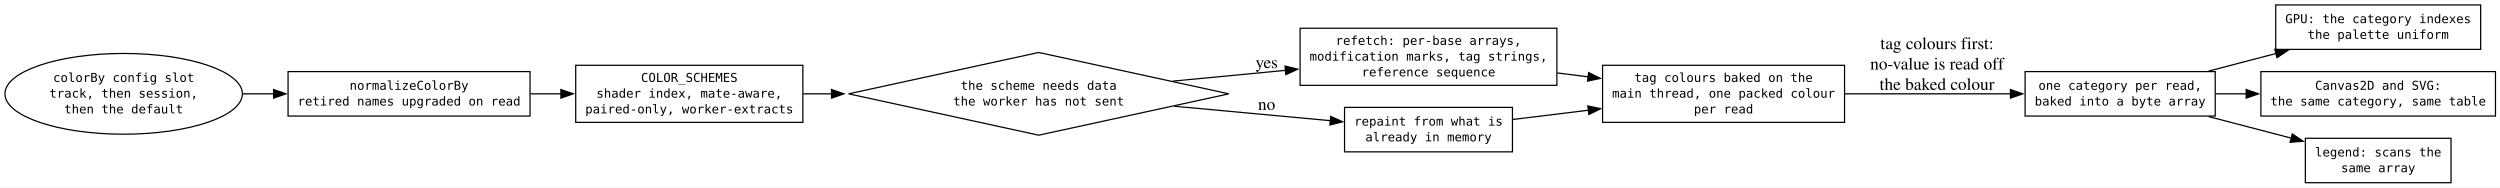
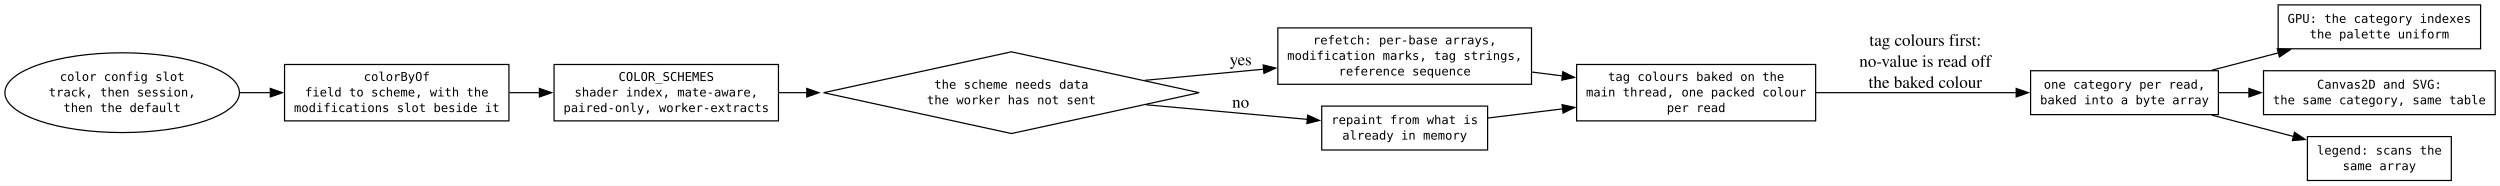
- <svg xmlns="http://www.w3.org/2000/svg" width="2025pt" height="152pt" viewBox="0.00 0.00 2025.00 152.00">
+ <svg xmlns="http://www.w3.org/2000/svg" width="2050pt" height="152pt" viewBox="0.00 0.00 2050.00 152.00">
  <g id="graph0" class="graph" transform="scale(1 1) rotate(0) translate(4 148)">
-     <polygon fill="white" stroke="none" points="-4,4 -4,-148 2021.33,-148 2021.33,4 -4,4" />
+     <polygon fill="white" stroke="none" points="-4,4 -4,-148 2046.08,-148 2046.08,4 -4,4" />
    <g id="node1" class="node">
-       <polygon fill="none" stroke="black" points="837.33,-105.5 683.33,-72 837.33,-38.5 991.33,-72 837.33,-105.5" />
-       <text xml:space="preserve" text-anchor="middle" x="837.33" y="-75.25" font-family="monospace" font-size="10.00">the scheme needs data</text>
-       <text xml:space="preserve" text-anchor="middle" x="837.33" y="-62.5" font-family="monospace" font-size="10.00">the worker has not sent</text>
+       <polygon fill="none" stroke="black" points="825.33,-105.5 671.33,-72 825.33,-38.5 979.33,-72 825.33,-105.5" />
+       <text xml:space="preserve" text-anchor="middle" x="825.33" y="-75.25" font-family="monospace" font-size="10.00">the scheme needs data</text>
+       <text xml:space="preserve" text-anchor="middle" x="825.33" y="-62.5" font-family="monospace" font-size="10.00">the worker has not sent</text>
    </g>
    <g id="node5" class="node">
-       <polygon fill="none" stroke="black" points="1257.08,-125.12 1049.08,-125.12 1049.08,-78.88 1257.08,-78.88 1257.08,-125.12" />
-       <text xml:space="preserve" text-anchor="middle" x="1153.08" y="-111.62" font-family="monospace" font-size="10.00">refetch: per-base arrays,</text>
-       <text xml:space="preserve" text-anchor="middle" x="1153.08" y="-98.88" font-family="monospace" font-size="10.00">modification marks, tag strings,</text>
-       <text xml:space="preserve" text-anchor="middle" x="1153.08" y="-86.12" font-family="monospace" font-size="10.00">reference sequence</text>
+       <polygon fill="none" stroke="black" points="1251.83,-125.12 1043.83,-125.12 1043.83,-78.88 1251.83,-78.88 1251.83,-125.12" />
+       <text xml:space="preserve" text-anchor="middle" x="1147.83" y="-111.62" font-family="monospace" font-size="10.00">refetch: per-base arrays,</text>
+       <text xml:space="preserve" text-anchor="middle" x="1147.83" y="-98.88" font-family="monospace" font-size="10.00">modification marks, tag strings,</text>
+       <text xml:space="preserve" text-anchor="middle" x="1147.83" y="-86.12" font-family="monospace" font-size="10.00">reference sequence</text>
    </g>
    <g id="edge4" class="edge">
-       <path fill="none" stroke="black" d="M945.87,-82.28C975.36,-85.1 1007.45,-88.17 1037.33,-91.03" />
-       <polygon fill="black" stroke="black" points="1036.87,-94.5 1047.15,-91.97 1037.53,-87.53 1036.87,-94.5" />
-       <text xml:space="preserve" text-anchor="middle" x="1020.21" y="-92.89" font-family="Times,serif" font-size="14.00"> yes</text>
+       <path fill="none" stroke="black" d="M934.84,-82.16C966.27,-85.1 1000.68,-88.32 1032.46,-91.29" />
+       <polygon fill="black" stroke="black" points="1031.8,-94.75 1042.08,-92.19 1032.45,-87.78 1031.8,-94.75" />
+       <text xml:space="preserve" text-anchor="middle" x="1011.58" y="-94.52" font-family="Times,serif" font-size="14.00"> yes</text>
    </g>
    <g id="node6" class="node">
-       <polygon fill="none" stroke="black" points="1221.08,-61 1085.08,-61 1085.08,-25 1221.08,-25 1221.08,-61" />
-       <text xml:space="preserve" text-anchor="middle" x="1153.08" y="-46.25" font-family="monospace" font-size="10.00">repaint from what is</text>
-       <text xml:space="preserve" text-anchor="middle" x="1153.08" y="-33.5" font-family="monospace" font-size="10.00">already in memory</text>
+       <polygon fill="none" stroke="black" points="1215.83,-61 1079.83,-61 1079.83,-25 1215.83,-25 1215.83,-61" />
+       <text xml:space="preserve" text-anchor="middle" x="1147.83" y="-46.25" font-family="monospace" font-size="10.00">repaint from what is</text>
+       <text xml:space="preserve" text-anchor="middle" x="1147.83" y="-33.5" font-family="monospace" font-size="10.00">already in memory</text>
    </g>
    <g id="edge5" class="edge">
-       <path fill="none" stroke="black" d="M947.19,-61.94C988.91,-58.08 1035.65,-53.76 1073.94,-50.22" />
-       <polygon fill="black" stroke="black" points="1073.87,-53.74 1083.51,-49.34 1073.23,-46.77 1073.87,-53.74" />
-       <text xml:space="preserve" text-anchor="middle" x="1020.21" y="-58.96" font-family="Times,serif" font-size="14.00"> no</text>
+       <path fill="none" stroke="black" d="M935.73,-62.1C979.24,-58.16 1028.31,-53.72 1068.19,-50.12" />
+       <polygon fill="black" stroke="black" points="1068.3,-53.62 1077.94,-49.23 1067.67,-46.65 1068.3,-53.62" />
+       <text xml:space="preserve" text-anchor="middle" x="1011.58" y="-59.71" font-family="Times,serif" font-size="14.00"> no</text>
    </g>
    <g id="node2" class="node">
      <ellipse fill="none" stroke="black" cx="96.17" cy="-72" rx="96.17" ry="32.7" />
-       <text xml:space="preserve" text-anchor="middle" x="96.17" y="-81.62" font-family="monospace" font-size="10.00">colorBy config slot</text>
+       <text xml:space="preserve" text-anchor="middle" x="96.17" y="-81.62" font-family="monospace" font-size="10.00">color config slot</text>
      <text xml:space="preserve" text-anchor="middle" x="96.17" y="-68.88" font-family="monospace" font-size="10.00">track, then session,</text>
      <text xml:space="preserve" text-anchor="middle" x="96.17" y="-56.12" font-family="monospace" font-size="10.00">then the default</text>
    </g>
    <g id="node3" class="node">
-       <polygon fill="none" stroke="black" points="425.33,-90 229.33,-90 229.33,-54 425.33,-54 425.33,-90" />
-       <text xml:space="preserve" text-anchor="middle" x="327.33" y="-75.25" font-family="monospace" font-size="10.00">normalizeColorBy</text>
-       <text xml:space="preserve" text-anchor="middle" x="327.33" y="-62.5" font-family="monospace" font-size="10.00">retired names upgraded on read</text>
+       <polygon fill="none" stroke="black" points="413.33,-95.12 229.33,-95.12 229.33,-48.88 413.33,-48.88 413.33,-95.12" />
+       <text xml:space="preserve" text-anchor="middle" x="321.33" y="-81.62" font-family="monospace" font-size="10.00">colorByOf</text>
+       <text xml:space="preserve" text-anchor="middle" x="321.33" y="-68.88" font-family="monospace" font-size="10.00">field to scheme, with the</text>
+       <text xml:space="preserve" text-anchor="middle" x="321.33" y="-56.12" font-family="monospace" font-size="10.00">modifications slot beside it</text>
    </g>
    <g id="edge1" class="edge">
-       <path fill="none" stroke="black" d="M192.69,-72C200.97,-72 209.38,-72 217.75,-72" />
-       <polygon fill="black" stroke="black" points="217.6,-75.5 227.6,-72 217.6,-68.5 217.6,-75.5" />
+       <path fill="none" stroke="black" d="M192.78,-72C201.08,-72 209.49,-72 217.84,-72" />
+       <polygon fill="black" stroke="black" points="217.65,-75.5 227.65,-72 217.65,-68.5 217.65,-75.5" />
    </g>
    <g id="node4" class="node">
-       <polygon fill="none" stroke="black" points="646.33,-95.12 462.33,-95.12 462.33,-48.88 646.33,-48.88 646.33,-95.12" />
-       <text xml:space="preserve" text-anchor="middle" x="554.33" y="-81.62" font-family="monospace" font-size="10.00">COLOR_SCHEMES</text>
-       <text xml:space="preserve" text-anchor="middle" x="554.33" y="-68.88" font-family="monospace" font-size="10.00">shader index, mate-aware,</text>
-       <text xml:space="preserve" text-anchor="middle" x="554.33" y="-56.12" font-family="monospace" font-size="10.00">paired-only, worker-extracts</text>
+       <polygon fill="none" stroke="black" points="634.33,-95.12 450.33,-95.12 450.33,-48.88 634.33,-48.88 634.33,-95.12" />
+       <text xml:space="preserve" text-anchor="middle" x="542.33" y="-81.62" font-family="monospace" font-size="10.00">COLOR_SCHEMES</text>
+       <text xml:space="preserve" text-anchor="middle" x="542.33" y="-68.88" font-family="monospace" font-size="10.00">shader index, mate-aware,</text>
+       <text xml:space="preserve" text-anchor="middle" x="542.33" y="-56.12" font-family="monospace" font-size="10.00">paired-only, worker-extracts</text>
    </g>
    <g id="edge2" class="edge">
-       <path fill="none" stroke="black" d="M425.71,-72C433.96,-72 442.32,-72 450.6,-72" />
-       <polygon fill="black" stroke="black" points="450.33,-75.5 460.33,-72 450.33,-68.5 450.33,-75.5" />
+       <path fill="none" stroke="black" d="M413.62,-72C421.85,-72 430.22,-72 438.54,-72" />
+       <polygon fill="black" stroke="black" points="438.33,-75.5 448.33,-72 438.33,-68.5 438.33,-75.5" />
    </g>
    <g id="edge3" class="edge">
-       <path fill="none" stroke="black" d="M646.57,-72C654.05,-72 661.75,-72 669.55,-72" />
-       <polygon fill="black" stroke="black" points="669.55,-75.5 679.55,-72 669.55,-68.5 669.55,-75.5" />
+       <path fill="none" stroke="black" d="M634.57,-72C642.05,-72 649.75,-72 657.55,-72" />
+       <polygon fill="black" stroke="black" points="657.55,-75.5 667.55,-72 657.55,-68.5 657.55,-75.5" />
    </g>
    <g id="node7" class="node">
-       <polygon fill="none" stroke="black" points="1490.08,-95.12 1294.08,-95.12 1294.08,-48.88 1490.08,-48.88 1490.08,-95.12" />
-       <text xml:space="preserve" text-anchor="middle" x="1392.08" y="-81.62" font-family="monospace" font-size="10.00">tag colours baked on the</text>
-       <text xml:space="preserve" text-anchor="middle" x="1392.08" y="-68.88" font-family="monospace" font-size="10.00">main thread, one packed colour</text>
-       <text xml:space="preserve" text-anchor="middle" x="1392.08" y="-56.12" font-family="monospace" font-size="10.00">per read</text>
+       <polygon fill="none" stroke="black" points="1484.83,-95.12 1288.83,-95.12 1288.83,-48.88 1484.83,-48.88 1484.83,-95.12" />
+       <text xml:space="preserve" text-anchor="middle" x="1386.83" y="-81.62" font-family="monospace" font-size="10.00">tag colours baked on the</text>
+       <text xml:space="preserve" text-anchor="middle" x="1386.83" y="-68.88" font-family="monospace" font-size="10.00">main thread, one packed colour</text>
+       <text xml:space="preserve" text-anchor="middle" x="1386.83" y="-56.12" font-family="monospace" font-size="10.00">per read</text>
    </g>
    <g id="edge6" class="edge">
-       <path fill="none" stroke="black" d="M1257.35,-88.93C1265.66,-87.88 1274.08,-86.81 1282.44,-85.75" />
-       <polygon fill="black" stroke="black" points="1282.79,-89.24 1292.27,-84.51 1281.91,-82.29 1282.79,-89.24" />
+       <path fill="none" stroke="black" d="M1252.1,-88.93C1260.41,-87.88 1268.83,-86.81 1277.19,-85.75" />
+       <polygon fill="black" stroke="black" points="1277.54,-89.24 1287.02,-84.51 1276.66,-82.29 1277.54,-89.24" />
    </g>
    <g id="edge7" class="edge">
-       <path fill="none" stroke="black" d="M1221.36,-51.23C1240.5,-53.57 1261.85,-56.19 1282.77,-58.75" />
-       <polygon fill="black" stroke="black" points="1282.14,-62.2 1292.49,-59.94 1282.99,-55.25 1282.14,-62.2" />
+       <path fill="none" stroke="black" d="M1216.11,-51.23C1235.25,-53.57 1256.6,-56.19 1277.52,-58.75" />
+       <polygon fill="black" stroke="black" points="1276.89,-62.2 1287.24,-59.94 1277.74,-55.25 1276.89,-62.2" />
    </g>
    <g id="node8" class="node">
-       <polygon fill="none" stroke="black" points="1790.33,-90 1636.33,-90 1636.33,-54 1790.33,-54 1790.33,-90" />
-       <text xml:space="preserve" text-anchor="middle" x="1713.33" y="-75.25" font-family="monospace" font-size="10.00">one category per read,</text>
-       <text xml:space="preserve" text-anchor="middle" x="1713.33" y="-62.5" font-family="monospace" font-size="10.00">baked into a byte array</text>
+       <polygon fill="none" stroke="black" points="1815.08,-90 1661.08,-90 1661.08,-54 1815.08,-54 1815.08,-90" />
+       <text xml:space="preserve" text-anchor="middle" x="1738.08" y="-75.25" font-family="monospace" font-size="10.00">one category per read,</text>
+       <text xml:space="preserve" text-anchor="middle" x="1738.08" y="-62.5" font-family="monospace" font-size="10.00">baked into a byte array</text>
    </g>
    <g id="edge8" class="edge">
-       <path fill="none" stroke="black" d="M1490.17,-72C1533.02,-72 1583.01,-72 1624.71,-72" />
-       <polygon fill="black" stroke="black" points="1624.45,-75.5 1634.45,-72 1624.45,-68.5 1624.45,-75.5" />
-       <text xml:space="preserve" text-anchor="middle" x="1563.21" y="-108.2" font-family="Times,serif" font-size="14.00"> tag colours first:</text>
-       <text xml:space="preserve" text-anchor="middle" x="1563.21" y="-91.7" font-family="Times,serif" font-size="14.00"> no-value is read off</text>
-       <text xml:space="preserve" text-anchor="middle" x="1563.21" y="-75.2" font-family="Times,serif" font-size="14.00"> the baked colour</text>
+       <path fill="none" stroke="black" d="M1485.12,-72C1536.61,-72 1599.35,-72 1649.34,-72" />
+       <polygon fill="black" stroke="black" points="1649.27,-75.5 1659.27,-72 1649.27,-68.5 1649.27,-75.5" />
+       <text xml:space="preserve" text-anchor="middle" x="1572.96" y="-110.45" font-family="Times,serif" font-size="14.00"> tag colours first:</text>
+       <text xml:space="preserve" text-anchor="middle" x="1572.96" y="-93.2" font-family="Times,serif" font-size="14.00"> no-value is read off</text>
+       <text xml:space="preserve" text-anchor="middle" x="1572.96" y="-75.95" font-family="Times,serif" font-size="14.00"> the baked colour</text>
    </g>
    <g id="node9" class="node">
-       <polygon fill="none" stroke="black" points="2005.33,-144 1839.33,-144 1839.33,-108 2005.33,-108 2005.33,-144" />
-       <text xml:space="preserve" text-anchor="middle" x="1922.33" y="-129.25" font-family="monospace" font-size="10.00">GPU: the category indexes</text>
-       <text xml:space="preserve" text-anchor="middle" x="1922.33" y="-116.5" font-family="monospace" font-size="10.00">the palette uniform</text>
+       <polygon fill="none" stroke="black" points="2030.08,-144 1864.08,-144 1864.08,-108 2030.08,-108 2030.08,-144" />
+       <text xml:space="preserve" text-anchor="middle" x="1947.08" y="-129.25" font-family="monospace" font-size="10.00">GPU: the category indexes</text>
+       <text xml:space="preserve" text-anchor="middle" x="1947.08" y="-116.5" font-family="monospace" font-size="10.00">the palette uniform</text>
    </g>
    <g id="edge9" class="edge">
-       <path fill="none" stroke="black" d="M1784.99,-90.43C1802.55,-95.01 1821.51,-99.96 1839.55,-104.67" />
-       <polygon fill="black" stroke="black" points="1838.62,-108.04 1849.18,-107.18 1840.38,-101.27 1838.62,-108.04" />
+       <path fill="none" stroke="black" d="M1809.74,-90.43C1827.3,-95.01 1846.26,-99.96 1864.3,-104.67" />
+       <polygon fill="black" stroke="black" points="1863.37,-108.04 1873.93,-107.18 1865.13,-101.27 1863.37,-108.04" />
    </g>
    <g id="node10" class="node">
-       <polygon fill="none" stroke="black" points="2017.33,-90 1827.33,-90 1827.33,-54 2017.33,-54 2017.33,-90" />
-       <text xml:space="preserve" text-anchor="middle" x="1922.33" y="-75.25" font-family="monospace" font-size="10.00">Canvas2D and SVG:</text>
-       <text xml:space="preserve" text-anchor="middle" x="1922.33" y="-62.5" font-family="monospace" font-size="10.00">the same category, same table</text>
+       <polygon fill="none" stroke="black" points="2042.08,-90 1852.08,-90 1852.08,-54 2042.08,-54 2042.08,-90" />
+       <text xml:space="preserve" text-anchor="middle" x="1947.08" y="-75.25" font-family="monospace" font-size="10.00">Canvas2D and SVG:</text>
+       <text xml:space="preserve" text-anchor="middle" x="1947.08" y="-62.5" font-family="monospace" font-size="10.00">the same category, same table</text>
    </g>
    <g id="edge10" class="edge">
-       <path fill="none" stroke="black" d="M1790.82,-72C1798.9,-72 1807.21,-72 1815.54,-72" />
-       <polygon fill="black" stroke="black" points="1815.38,-75.5 1825.38,-72 1815.38,-68.5 1815.38,-75.5" />
+       <path fill="none" stroke="black" d="M1815.57,-72C1823.65,-72 1831.96,-72 1840.29,-72" />
+       <polygon fill="black" stroke="black" points="1840.13,-75.5 1850.13,-72 1840.13,-68.5 1840.13,-75.5" />
    </g>
    <g id="node11" class="node">
-       <polygon fill="none" stroke="black" points="1981.33,-36 1863.33,-36 1863.33,0 1981.33,0 1981.33,-36" />
-       <text xml:space="preserve" text-anchor="middle" x="1922.33" y="-21.25" font-family="monospace" font-size="10.00">legend: scans the</text>
-       <text xml:space="preserve" text-anchor="middle" x="1922.33" y="-8.5" font-family="monospace" font-size="10.00">same array</text>
+       <polygon fill="none" stroke="black" points="2006.08,-36 1888.08,-36 1888.08,0 2006.08,0 2006.08,-36" />
+       <text xml:space="preserve" text-anchor="middle" x="1947.08" y="-21.25" font-family="monospace" font-size="10.00">legend: scans the</text>
+       <text xml:space="preserve" text-anchor="middle" x="1947.08" y="-8.5" font-family="monospace" font-size="10.00">same array</text>
    </g>
    <g id="edge11" class="edge">
-       <path fill="none" stroke="black" d="M1784.99,-53.57C1806.63,-47.92 1830.41,-41.72 1851.97,-36.09" />
-       <polygon fill="black" stroke="black" points="1852.76,-39.51 1861.55,-33.6 1850.99,-32.73 1852.76,-39.51" />
+       <path fill="none" stroke="black" d="M1809.74,-53.57C1831.38,-47.92 1855.16,-41.72 1876.72,-36.09" />
+       <polygon fill="black" stroke="black" points="1877.51,-39.51 1886.3,-33.6 1875.74,-32.73 1877.51,-39.51" />
    </g>
  </g>
</svg>
